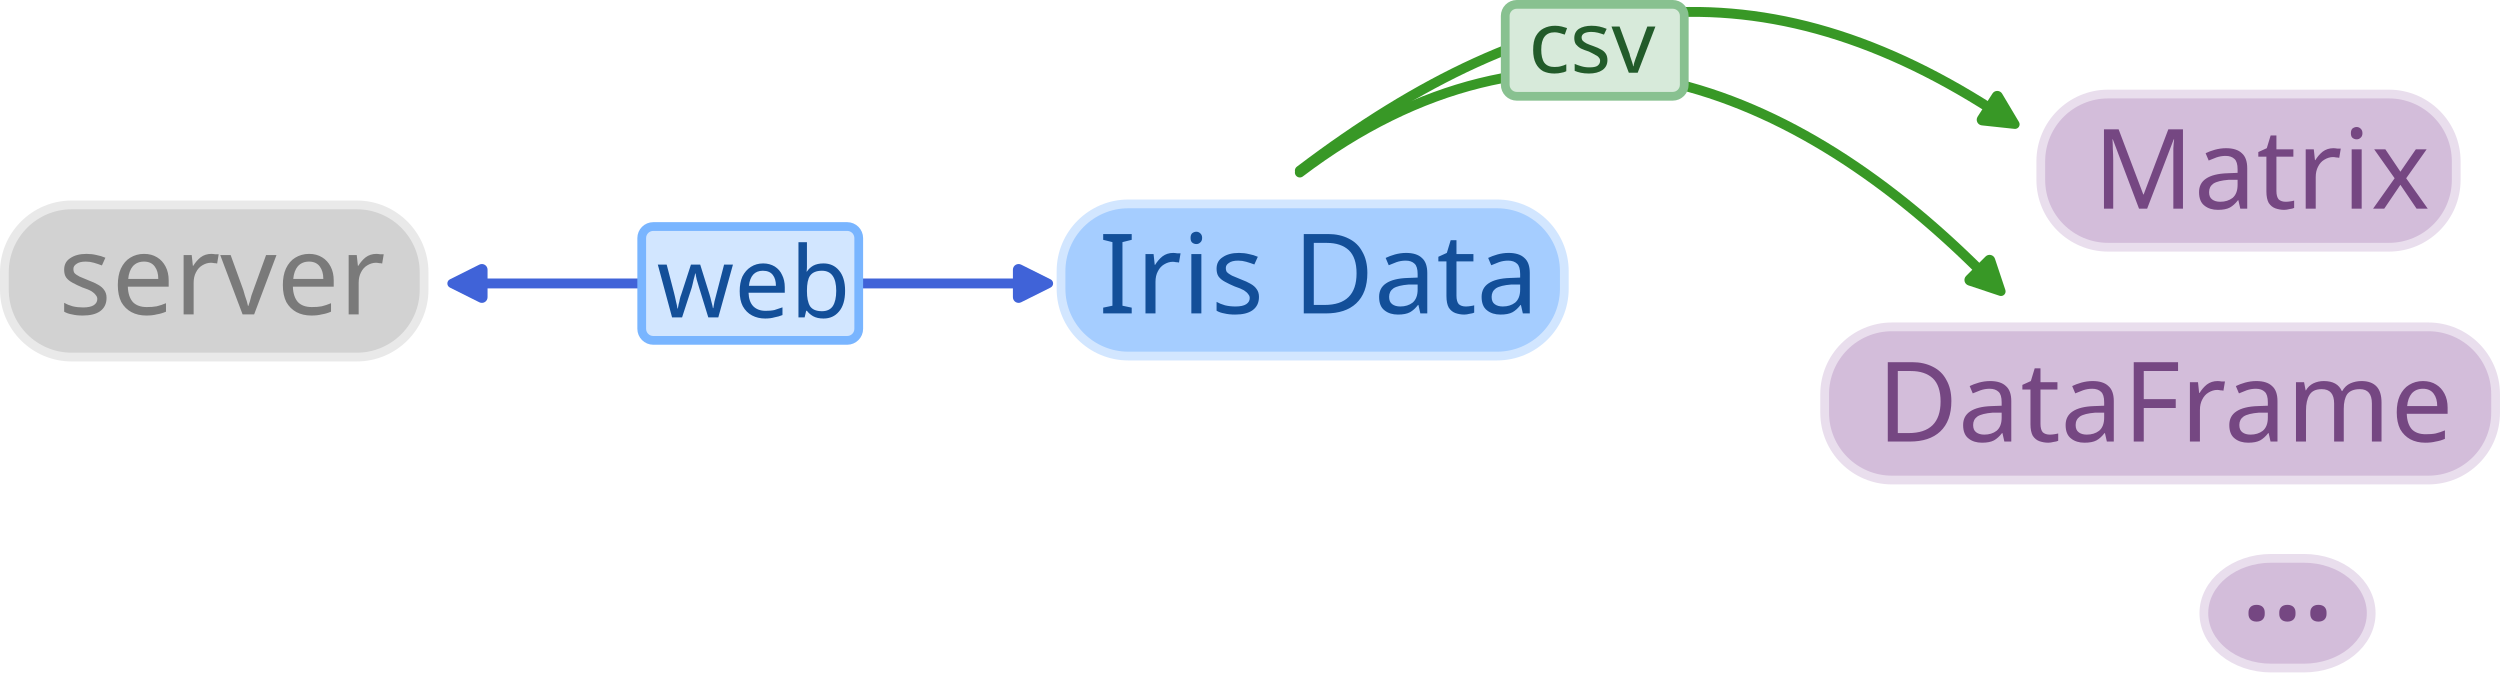
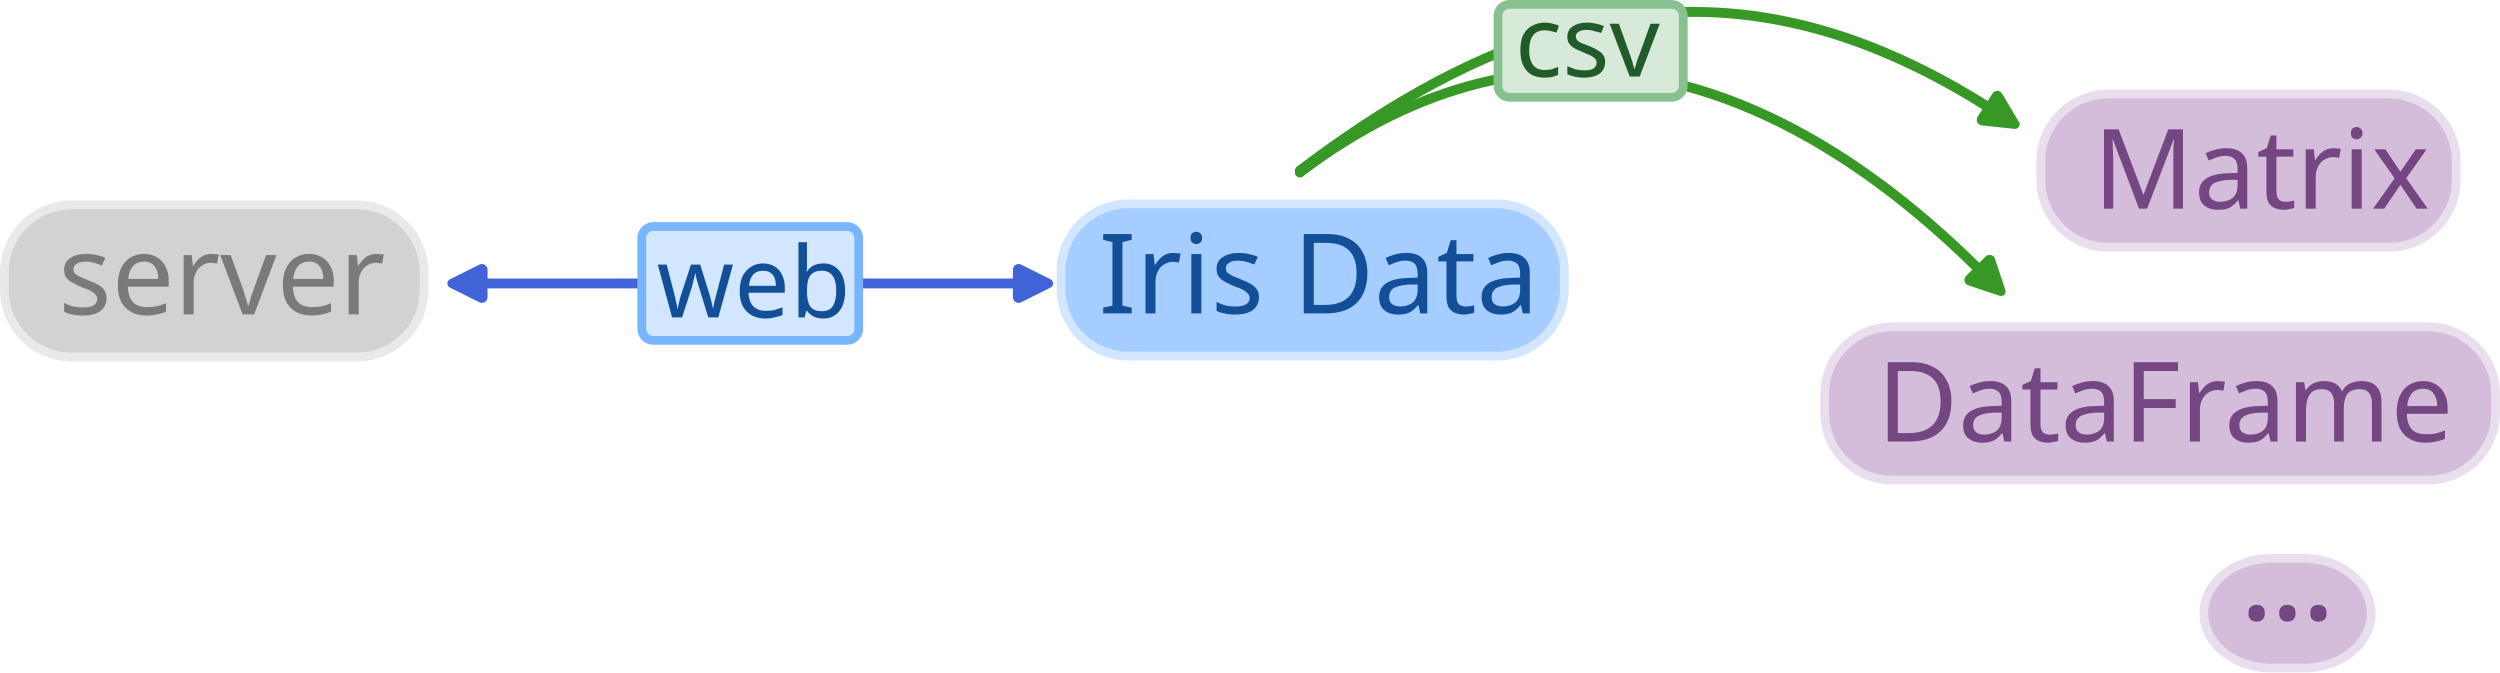
<svg xmlns="http://www.w3.org/2000/svg" width="101.366mm" height="27.265mm" viewBox="0 0 101.366 27.265" version="1.1" id="svg618">
  <defs id="defs615">
    <marker style="overflow:visible" id="RoundedArrow" refX="0" refY="0" orient="auto-start-reverse" markerWidth="4.065" markerHeight="3.93" viewBox="0 0 6.135 5.93" preserveAspectRatio="xMidYMid">
      <path transform="scale(0.7)" d="m -0.211,-4.106 6.422,3.211 a 1,1 90 0 1 0,1.789 L -0.211,4.106 A 1.236,1.236 31.717 0 1 -2,3 v -6 a 1.236,1.236 148.283 0 1 1.789,-1.106 z" style="fill:context-stroke;fill-rule:evenodd;stroke:none" id="path1367" />
    </marker>
    <marker style="overflow:visible" id="RoundedArrow-3" refX="0" refY="0" orient="auto-start-reverse" markerWidth="4.065" markerHeight="3.93" viewBox="0 0 6.135 5.93" preserveAspectRatio="xMidYMid">
      <path transform="scale(0.7)" d="m -0.211,-4.106 6.422,3.211 a 1,1 90 0 1 0,1.789 L -0.211,4.106 A 1.236,1.236 31.717 0 1 -2,3 v -6 a 1.236,1.236 148.283 0 1 1.789,-1.106 z" style="fill:context-stroke;fill-rule:evenodd;stroke:none" id="path1367-2" />
    </marker>
    <marker style="overflow:visible" id="RoundedArrow-3-7" refX="0" refY="0" orient="auto-start-reverse" markerWidth="4.065" markerHeight="3.93" viewBox="0 0 6.135 5.93" preserveAspectRatio="xMidYMid">
      <path transform="scale(0.7)" d="m -0.211,-4.106 6.422,3.211 a 1,1 90 0 1 0,1.789 L -0.211,4.106 A 1.236,1.236 31.717 0 1 -2,3 v -6 a 1.236,1.236 148.283 0 1 1.789,-1.106 z" style="fill:context-stroke;fill-rule:evenodd;stroke:none" id="path1367-2-4" />
    </marker>
  </defs>
  <g id="layer1" transform="translate(-34.86738,-114.081)">
    <rect style="fill:#a5cdff;fill-opacity:1;fill-rule:evenodd;stroke:#d2e6ff;stroke-width:0.355;stroke-linecap:round;stroke-linejoin:round;stroke-dashoffset:1.512" id="rect471-3" width="20.407" height="6.17" x="77.888" y="122.348" rx="2.731" ry="2.731" />
    <rect style="fill:#d3bdda;fill-opacity:1;fill-rule:evenodd;stroke:#e9deed;stroke-width:0.355;stroke-linecap:round;stroke-linejoin:round;stroke-dashoffset:1.512" id="rect471-3-6-1-0" width="27.204" height="6.211" x="108.851" y="127.334" rx="2.731" ry="2.731" />
    <text xml:space="preserve" style="font-style:normal;font-variant:normal;font-weight:500;font-stretch:normal;font-size:4.507px;line-height:1.25;font-family:'IBM Plex Sans';-inkscape-font-specification:'IBM Plex Sans, Medium';font-variant-ligatures:normal;font-variant-caps:normal;font-variant-numeric:normal;font-variant-east-asian:normal;fill:#134f99;stroke-width:0.188" x="79.409" y="126.789" id="text355">
      <tspan id="tspan353" style="font-style:normal;font-variant:normal;font-weight:500;font-stretch:normal;font-size:4.507px;font-family:'IBM Plex Sans';-inkscape-font-specification:'IBM Plex Sans, Medium';font-variant-ligatures:normal;font-variant-caps:normal;font-variant-numeric:normal;font-variant-east-asian:normal;fill:#134f99;stroke-width:0.188" x="79.409" y="126.789">Iris Data</tspan>
    </text>
    <rect style="fill:#d2d2d2;fill-opacity:1;fill-rule:evenodd;stroke:#e9e9e9;stroke-width:0.355;stroke-linecap:round;stroke-linejoin:round;stroke-dashoffset:1.512;stroke-opacity:1" id="rect471-3-9" width="17.017" height="6.17" x="35.045" y="122.389" rx="2.731" ry="2.731" />
    <text xml:space="preserve" style="font-style:normal;font-variant:normal;font-weight:500;font-stretch:normal;font-size:4.507px;line-height:1.25;font-family:'IBM Plex Sans';-inkscape-font-specification:'IBM Plex Sans, Medium';font-variant-ligatures:normal;font-variant-caps:normal;font-variant-numeric:normal;font-variant-east-asian:normal;fill:#7a7a7a;fill-opacity:1;stroke-width:0.188" x="37.236" y="126.83" id="text355-3">
      <tspan id="tspan353-7" style="font-style:normal;font-variant:normal;font-weight:500;font-stretch:normal;font-size:4.507px;font-family:'IBM Plex Sans';-inkscape-font-specification:'IBM Plex Sans, Medium';font-variant-ligatures:normal;font-variant-caps:normal;font-variant-numeric:normal;font-variant-east-asian:normal;fill:#7a7a7a;fill-opacity:1;stroke-width:0.188" x="37.236" y="126.83">server</tspan>
    </text>
    <text xml:space="preserve" style="font-style:normal;font-variant:normal;font-weight:500;font-stretch:normal;font-size:4.507px;line-height:1.25;font-family:'IBM Plex Sans';-inkscape-font-specification:'IBM Plex Sans, Medium';font-variant-ligatures:normal;font-variant-caps:normal;font-variant-numeric:normal;font-variant-east-asian:normal;fill:#754782;stroke-width:0.188" x="110.974" y="131.985" id="text409">
      <tspan id="tspan407" style="font-style:normal;font-variant:normal;font-weight:500;font-stretch:normal;font-size:4.507px;font-family:'IBM Plex Sans';-inkscape-font-specification:'IBM Plex Sans, Medium';font-variant-ligatures:normal;font-variant-caps:normal;font-variant-numeric:normal;font-variant-east-asian:normal;fill:#754782;stroke-width:0.188" x="110.974" y="131.985">DataFrame</tspan>
    </text>
    <rect style="fill:#d3bdda;fill-opacity:1;fill-rule:evenodd;stroke:#e9deed;stroke-width:0.355;stroke-linecap:round;stroke-linejoin:round;stroke-dashoffset:1.512" id="rect471-3-6-1-0-45" width="6.785" height="4.448" x="124.226" y="136.72" rx="2.731" ry="2.224" />
    <path d="m 126.365,139.285 c 0.221,0 0.329,-0.131 0.329,-0.306 v -0.068 c 0,-0.176 -0.108,-0.306 -0.329,-0.306 -0.221,0 -0.329,0.131 -0.329,0.306 v 0.068 c 0,0.176 0.108,0.306 0.329,0.306 z m 1.248,0 c 0.221,0 0.329,-0.131 0.329,-0.306 v -0.068 c 0,-0.176 -0.108,-0.306 -0.329,-0.306 -0.221,0 -0.329,0.131 -0.329,0.306 v 0.068 c 0,0.176 0.108,0.306 0.329,0.306 z m 1.258,0 c 0.221,0 0.329,-0.131 0.329,-0.306 v -0.068 c 0,-0.176 -0.108,-0.306 -0.329,-0.306 -0.221,0 -0.329,0.131 -0.329,0.306 v 0.068 c 0,0.176 0.108,0.306 0.329,0.306 z" id="text409-0" style="font-weight:500;font-size:5.177px;line-height:1.25;font-family:'IBM Plex Sans';-inkscape-font-specification:'IBM Plex Sans, Medium';fill:#754782;stroke-width:0.188" aria-label="…" />
    <rect style="fill:#d3bdda;fill-opacity:1;fill-rule:evenodd;stroke:#e9deed;stroke-width:0.355;stroke-linecap:round;stroke-linejoin:round;stroke-dashoffset:1.512" id="rect471-3-6-1-0-4" width="16.844" height="6.211" x="117.614" y="117.894" rx="2.731" ry="2.731" />
    <text xml:space="preserve" style="font-style:normal;font-variant:normal;font-weight:500;font-stretch:normal;font-size:4.507px;line-height:1.25;font-family:'IBM Plex Sans';-inkscape-font-specification:'IBM Plex Sans, Medium';font-variant-ligatures:normal;font-variant-caps:normal;font-variant-numeric:normal;font-variant-east-asian:normal;fill:#754782;stroke-width:0.188" x="119.737" y="122.545" id="text409-5">
      <tspan id="tspan407-2" style="font-style:normal;font-variant:normal;font-weight:500;font-stretch:normal;font-size:4.507px;font-family:'IBM Plex Sans';-inkscape-font-specification:'IBM Plex Sans, Medium';font-variant-ligatures:normal;font-variant-caps:normal;font-variant-numeric:normal;font-variant-east-asian:normal;fill:#754782;stroke-width:0.188" x="119.737" y="122.545">Matrix</tspan>
    </text>
    <path style="fill:none;stroke:#4063d8;stroke-width:0.401;stroke-linecap:butt;stroke-linejoin:miter;stroke-dasharray:none;stroke-opacity:1;marker-start:url(#RoundedArrow);marker-end:url(#RoundedArrow)" d="m 54.264,125.574 22.045,1e-5" id="path1533" />
    <rect style="fill:#d2e6ff;fill-opacity:1;fill-rule:evenodd;stroke:#79b5ff;stroke-width:0.355;stroke-linecap:round;stroke-linejoin:round;stroke-dashoffset:1.512" id="rect471" width="8.799" height="4.616" x="60.887" y="123.266" rx="0.469" ry="0.469" />
    <text xml:space="preserve" style="font-style:normal;font-variant:normal;font-weight:500;font-stretch:normal;font-size:4.006px;line-height:1.25;font-family:'IBM Plex Sans';-inkscape-font-specification:'IBM Plex Sans, Medium';font-variant-ligatures:normal;font-variant-caps:normal;font-variant-numeric:normal;font-variant-east-asian:normal;fill:#134f99;stroke-width:0.188" x="61.491" y="126.949" id="text193">
      <tspan id="tspan191" style="font-style:normal;font-variant:normal;font-weight:500;font-stretch:normal;font-size:4.006px;font-family:'IBM Plex Sans';-inkscape-font-specification:'IBM Plex Sans, Medium';font-variant-ligatures:normal;font-variant-caps:normal;font-variant-numeric:normal;font-variant-east-asian:normal;fill:#134f99;stroke-width:0.188" x="61.491" y="126.949">web</tspan>
    </text>
    <path style="fill:none;stroke:#389826;stroke-width:0.401;stroke-linecap:round;stroke-linejoin:miter;stroke-dasharray:none;stroke-opacity:1;marker-end:url(#RoundedArrow-3)" d="m 87.571,120.999 c 9.74,-7.387 18.368,-8.697 28.096,-2.456" id="path1533-0" />
    <path style="fill:none;stroke:#389826;stroke-width:0.401;stroke-linecap:round;stroke-linejoin:miter;stroke-dasharray:none;stroke-opacity:1;marker-end:url(#RoundedArrow-3-7)" d="m 87.571,121.076 c 9.74,-7.387 19.554,-4.055 27.672,4.063" id="path1533-0-4" />
-     <rect style="fill:#d7eada;fill-opacity:1;fill-rule:evenodd;stroke:#88c190;stroke-width:0.355;stroke-linecap:round;stroke-linejoin:round;stroke-dashoffset:1.512" id="rect471-3-6" width="7.259" height="3.727" x="95.899" y="114.258" rx="0.469" ry="0.469" />
-     <text xml:space="preserve" style="font-style:normal;font-variant:normal;font-weight:500;font-stretch:normal;font-size:3.506px;line-height:1.25;font-family:'IBM Plex Sans';-inkscape-font-specification:'IBM Plex Sans, Medium';font-variant-ligatures:normal;font-variant-caps:normal;font-variant-numeric:normal;font-variant-east-asian:normal;fill:#225b2a;stroke-width:0.188" x="96.843" y="117.033" id="text413">
-       <tspan id="tspan411" style="font-style:normal;font-variant:normal;font-weight:500;font-stretch:normal;font-size:3.506px;font-family:'IBM Plex Sans';-inkscape-font-specification:'IBM Plex Sans, Medium';font-variant-ligatures:normal;font-variant-caps:normal;font-variant-numeric:normal;font-variant-east-asian:normal;fill:#225b2a;stroke-width:0.188" x="96.843" y="117.033">csv</tspan>
+     <rect style="fill:#d7eada;fill-opacity:1;fill-rule:evenodd;stroke:#88c190;stroke-width:0.355;stroke-linecap:round;stroke-linejoin:round;stroke-dashoffset:1.512" id="rect471-3-6" width="7.512" height="3.769" x="95.605" y="114.258" rx="0.469" ry="0.469" />
+     <text xml:space="preserve" style="font-style:normal;font-variant:normal;font-weight:500;font-stretch:normal;font-size:4.006px;line-height:1.25;font-family:'IBM Plex Sans';-inkscape-font-specification:'IBM Plex Sans, Medium';font-variant-ligatures:normal;font-variant-caps:normal;font-variant-numeric:normal;font-variant-east-asian:normal;fill:#225b2a;stroke-width:0.188" x="96.292" y="117.184" id="text413">
+       <tspan id="tspan411" style="font-style:normal;font-variant:normal;font-weight:500;font-stretch:normal;font-size:4.006px;font-family:'IBM Plex Sans';-inkscape-font-specification:'IBM Plex Sans, Medium';font-variant-ligatures:normal;font-variant-caps:normal;font-variant-numeric:normal;font-variant-east-asian:normal;fill:#225b2a;stroke-width:0.188" x="96.292" y="117.184">csv</tspan>
    </text>
  </g>
</svg>
